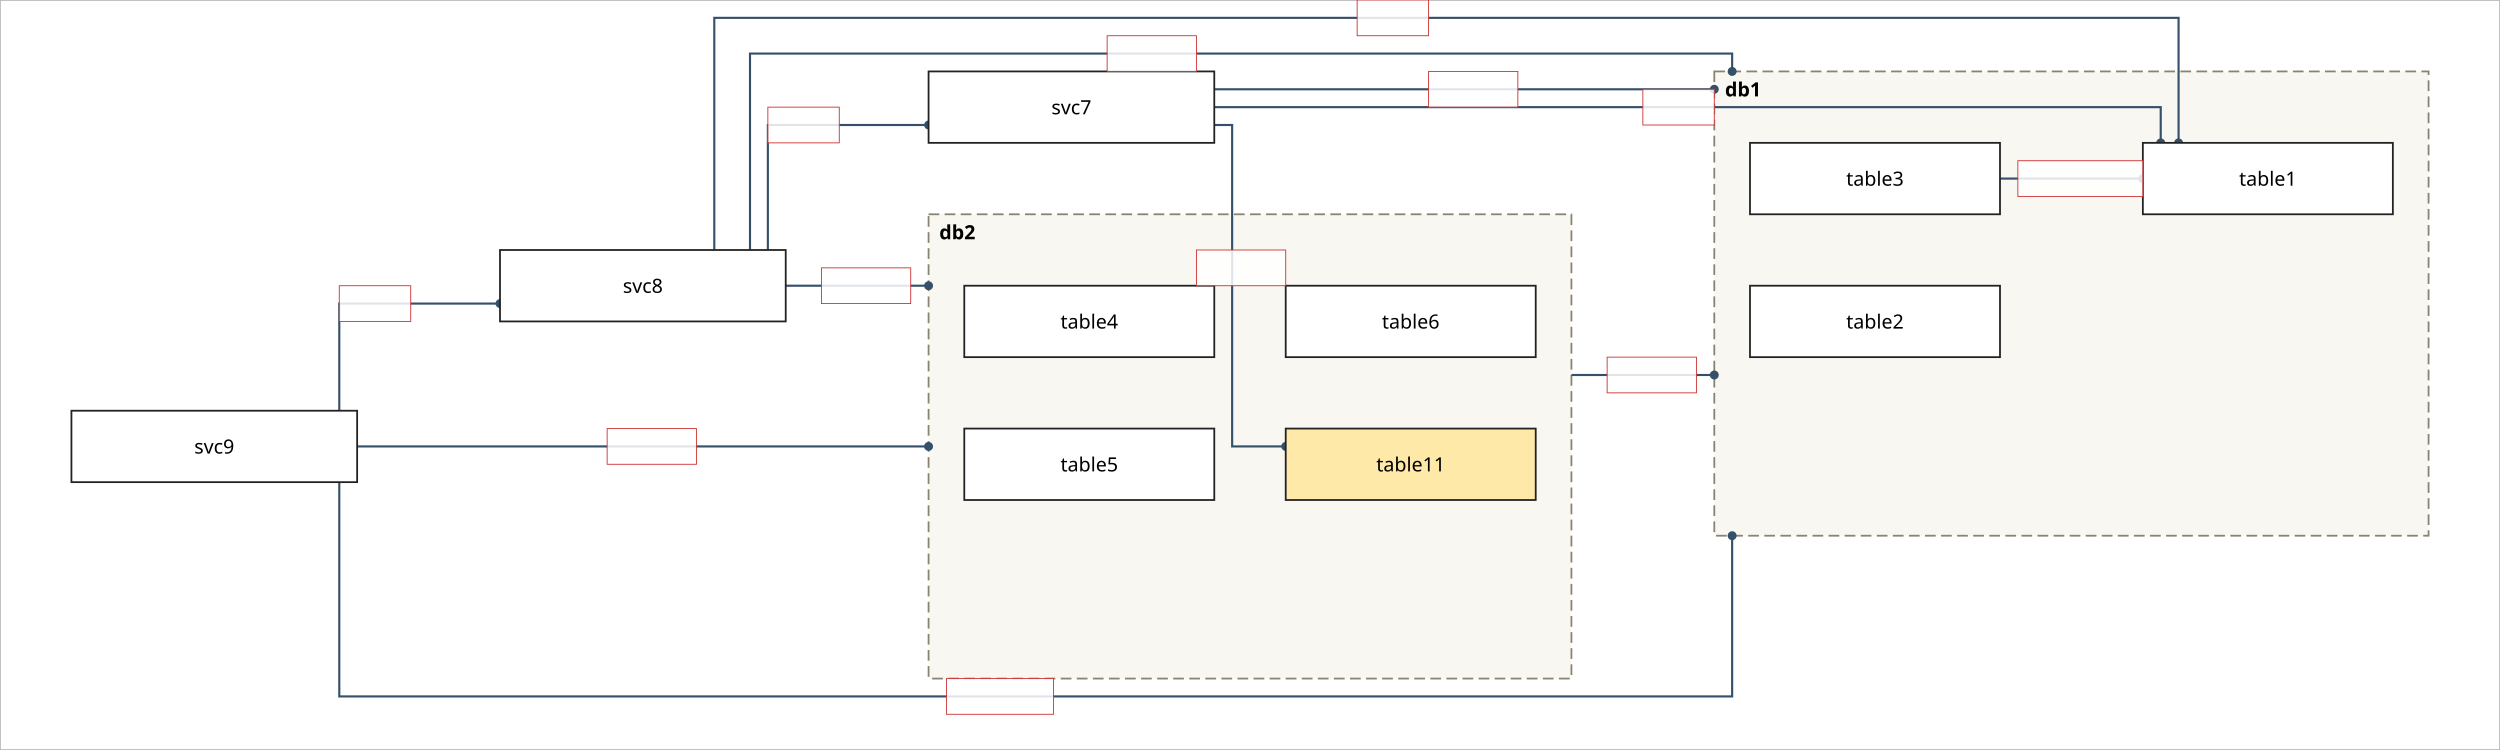
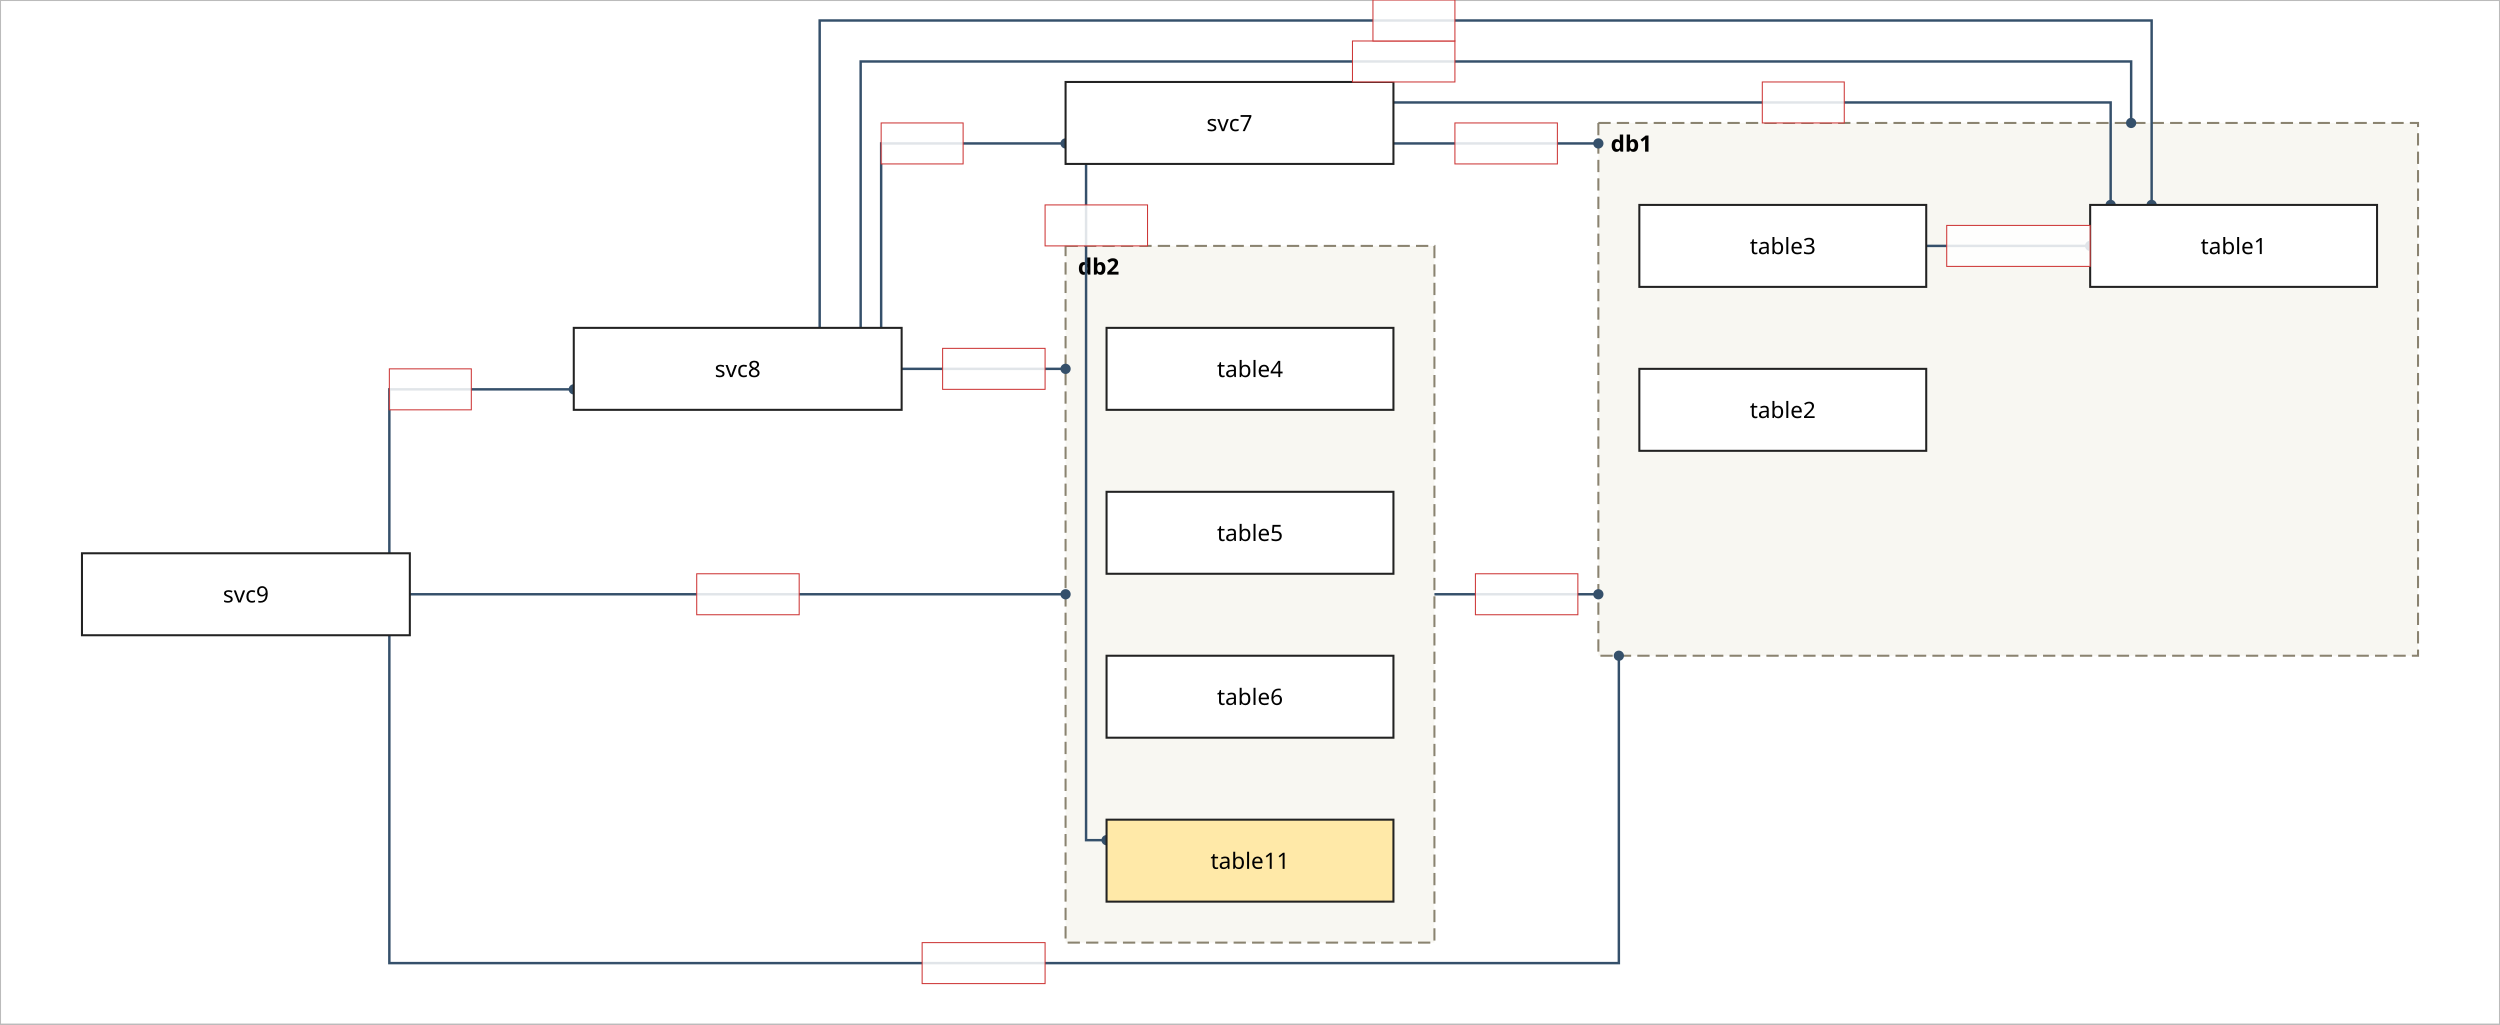
- <svg xmlns="http://www.w3.org/2000/svg" width="1400" height="420" viewBox="0 0 1400 420" font-family="sans-serif" font-size="11">
+ <svg xmlns="http://www.w3.org/2000/svg" width="1220" height="500" viewBox="0 0 1220 500" font-family="sans-serif" font-size="11">
  <rect width="100%" height="100%" fill="#fff" stroke="#bbb" />
-   <rect x="960" y="40" width="400" height="260" fill="#f3f1ea" fill-opacity="0.6" stroke="#8a8370" stroke-dasharray="6 3" />
-   <text x="966" y="54" font-weight="bold">db1</text>
-   <rect x="520" y="120" width="360" height="260" fill="#f3f1ea" fill-opacity="0.6" stroke="#8a8370" stroke-dasharray="6 3" />
+   <rect x="780" y="60" width="400" height="260" fill="#f3f1ea" fill-opacity="0.6" stroke="#8a8370" stroke-dasharray="6 3" />
+   <text x="786" y="74" font-weight="bold">db1</text>
+   <rect x="520" y="120" width="180" height="340" fill="#f3f1ea" fill-opacity="0.6" stroke="#8a8370" stroke-dasharray="6 3" />
  <text x="526" y="134" font-weight="bold">db2</text>
-   <polyline points="1120,100 1200,100" fill="none" stroke="#35506b" stroke-width="1.2" />
-   <circle cx="1200" cy="100" r="2.5" fill="#35506b" />
-   <polyline points="880,210 960,210" fill="none" stroke="#35506b" stroke-width="1.2" />
-   <circle cx="960" cy="210" r="2.5" fill="#35506b" />
-   <polyline points="680,50 960,50" fill="none" stroke="#35506b" stroke-width="1.2" />
-   <circle cx="960" cy="50" r="2.5" fill="#35506b" />
-   <polyline points="680,60 1210,60 1210,80" fill="none" stroke="#35506b" stroke-width="1.2" />
-   <circle cx="1210" cy="80" r="2.5" fill="#35506b" />
-   <polyline points="680,70 690,70 690,250 720,250" fill="none" stroke="#35506b" stroke-width="1.2" />
-   <circle cx="720" cy="250" r="2.5" fill="#35506b" />
-   <polyline points="420,140 420,30 970,30 970,40" fill="none" stroke="#35506b" stroke-width="1.2" />
-   <circle cx="970" cy="40" r="2.5" fill="#35506b" />
-   <polyline points="400,140 400,10 1220,10 1220,80" fill="none" stroke="#35506b" stroke-width="1.2" />
-   <circle cx="1220" cy="80" r="2.5" fill="#35506b" />
-   <polyline points="440,160 520,160" fill="none" stroke="#35506b" stroke-width="1.2" />
-   <circle cx="520" cy="160" r="2.5" fill="#35506b" />
-   <polyline points="430,140 430,70 520,70" fill="none" stroke="#35506b" stroke-width="1.2" />
+   <polyline points="940,120 1020,120" fill="none" stroke="#35506b" stroke-width="1.2" />
+   <circle cx="1020" cy="120" r="2.5" fill="#35506b" />
+   <polyline points="700,290 780,290" fill="none" stroke="#35506b" stroke-width="1.2" />
+   <circle cx="780" cy="290" r="2.5" fill="#35506b" />
+   <polyline points="680,70 780,70" fill="none" stroke="#35506b" stroke-width="1.2" />
+   <circle cx="780" cy="70" r="2.5" fill="#35506b" />
+   <polyline points="680,50 1030,50 1030,100" fill="none" stroke="#35506b" stroke-width="1.2" />
+   <circle cx="1030" cy="100" r="2.5" fill="#35506b" />
+   <polyline points="530,80 530,410 540,410" fill="none" stroke="#35506b" stroke-width="1.2" />
+   <circle cx="540" cy="410" r="2.5" fill="#35506b" />
+   <polyline points="420,160 420,30 1040,30 1040,60" fill="none" stroke="#35506b" stroke-width="1.2" />
+   <circle cx="1040" cy="60" r="2.5" fill="#35506b" />
+   <polyline points="400,160 400,10 1050,10 1050,100" fill="none" stroke="#35506b" stroke-width="1.2" />
+   <circle cx="1050" cy="100" r="2.5" fill="#35506b" />
+   <polyline points="440,180 520,180" fill="none" stroke="#35506b" stroke-width="1.2" />
+   <circle cx="520" cy="180" r="2.5" fill="#35506b" />
+   <polyline points="430,160 430,70 520,70" fill="none" stroke="#35506b" stroke-width="1.2" />
  <circle cx="520" cy="70" r="2.5" fill="#35506b" />
-   <polyline points="190,270 190,390 970,390 970,300" fill="none" stroke="#35506b" stroke-width="1.2" />
-   <circle cx="970" cy="300" r="2.5" fill="#35506b" />
-   <polyline points="200,250 520,250" fill="none" stroke="#35506b" stroke-width="1.2" />
-   <circle cx="520" cy="250" r="2.5" fill="#35506b" />
-   <polyline points="190,230 190,170 280,170" fill="none" stroke="#35506b" stroke-width="1.2" />
-   <circle cx="280" cy="170" r="2.5" fill="#35506b" />
-   <rect x="1200" y="80" width="140" height="40" fill="#fff" stroke="#222" />
-   <text x="1270" y="104" text-anchor="middle">table1</text>
-   <rect x="980" y="160" width="140" height="40" fill="#fff" stroke="#222" />
-   <text x="1050" y="184" text-anchor="middle">table2</text>
-   <rect x="980" y="80" width="140" height="40" fill="#fff" stroke="#222" />
-   <text x="1050" y="104" text-anchor="middle">table3</text>
-   <rect x="720" y="240" width="140" height="40" fill="#ffe9a8" stroke="#222" />
-   <text x="790" y="264" text-anchor="middle">table11</text>
+   <polyline points="190,310 190,470 790,470 790,320" fill="none" stroke="#35506b" stroke-width="1.2" />
+   <circle cx="790" cy="320" r="2.5" fill="#35506b" />
+   <polyline points="200,290 520,290" fill="none" stroke="#35506b" stroke-width="1.2" />
+   <circle cx="520" cy="290" r="2.5" fill="#35506b" />
+   <polyline points="190,270 190,190 280,190" fill="none" stroke="#35506b" stroke-width="1.2" />
+   <circle cx="280" cy="190" r="2.5" fill="#35506b" />
+   <rect x="1020" y="100" width="140" height="40" fill="#fff" stroke="#222" />
+   <text x="1090" y="124" text-anchor="middle">table1</text>
+   <rect x="800" y="180" width="140" height="40" fill="#fff" stroke="#222" />
+   <text x="870" y="204" text-anchor="middle">table2</text>
+   <rect x="800" y="100" width="140" height="40" fill="#fff" stroke="#222" />
+   <text x="870" y="124" text-anchor="middle">table3</text>
+   <rect x="540" y="400" width="140" height="40" fill="#ffe9a8" stroke="#222" />
+   <text x="610" y="424" text-anchor="middle">table11</text>
  <rect x="540" y="160" width="140" height="40" fill="#fff" stroke="#222" />
  <text x="610" y="184" text-anchor="middle">table4</text>
  <rect x="540" y="240" width="140" height="40" fill="#fff" stroke="#222" />
  <text x="610" y="264" text-anchor="middle">table5</text>
-   <rect x="720" y="160" width="140" height="40" fill="#fff" stroke="#222" />
-   <text x="790" y="184" text-anchor="middle">table6</text>
+   <rect x="540" y="320" width="140" height="40" fill="#fff" stroke="#222" />
+   <text x="610" y="344" text-anchor="middle">table6</text>
  <rect x="520" y="40" width="160" height="40" fill="#fff" stroke="#222" />
  <text x="600" y="64" text-anchor="middle">svc7</text>
-   <rect x="280" y="140" width="160" height="40" fill="#fff" stroke="#222" />
-   <text x="360" y="164" text-anchor="middle">svc8</text>
-   <rect x="40" y="230" width="160" height="40" fill="#fff" stroke="#222" />
-   <text x="120" y="254" text-anchor="middle">svc9</text>
-   <rect x="1130" y="90" width="70" height="20" fill="#fff" fill-opacity="0.85" stroke="#c33" stroke-width="0.5" />
-   <rect x="900" y="200" width="50" height="20" fill="#fff" fill-opacity="0.85" stroke="#c33" stroke-width="0.5" />
-   <rect x="800" y="40" width="50" height="20" fill="#fff" fill-opacity="0.85" stroke="#c33" stroke-width="0.5" />
-   <rect x="920" y="50" width="40" height="20" fill="#fff" fill-opacity="0.85" stroke="#c33" stroke-width="0.5" />
-   <rect x="670" y="140" width="50" height="20" fill="#fff" fill-opacity="0.85" stroke="#c33" stroke-width="0.5" />
-   <rect x="620" y="20" width="50" height="20" fill="#fff" fill-opacity="0.85" stroke="#c33" stroke-width="0.5" />
-   <rect x="760" y="0" width="40" height="20" fill="#fff" fill-opacity="0.85" stroke="#c33" stroke-width="0.5" />
-   <rect x="460" y="150" width="50" height="20" fill="#fff" fill-opacity="0.85" stroke="#c33" stroke-width="0.5" />
+   <rect x="280" y="160" width="160" height="40" fill="#fff" stroke="#222" />
+   <text x="360" y="184" text-anchor="middle">svc8</text>
+   <rect x="40" y="270" width="160" height="40" fill="#fff" stroke="#222" />
+   <text x="120" y="294" text-anchor="middle">svc9</text>
+   <rect x="950" y="110" width="70" height="20" fill="#fff" fill-opacity="0.85" stroke="#c33" stroke-width="0.5" />
+   <rect x="720" y="280" width="50" height="20" fill="#fff" fill-opacity="0.85" stroke="#c33" stroke-width="0.5" />
+   <rect x="710" y="60" width="50" height="20" fill="#fff" fill-opacity="0.85" stroke="#c33" stroke-width="0.5" />
+   <rect x="860" y="40" width="40" height="20" fill="#fff" fill-opacity="0.85" stroke="#c33" stroke-width="0.5" />
+   <rect x="510" y="100" width="50" height="20" fill="#fff" fill-opacity="0.85" stroke="#c33" stroke-width="0.5" />
+   <rect x="660" y="20" width="50" height="20" fill="#fff" fill-opacity="0.85" stroke="#c33" stroke-width="0.5" />
+   <rect x="670" y="0" width="40" height="20" fill="#fff" fill-opacity="0.85" stroke="#c33" stroke-width="0.5" />
+   <rect x="460" y="170" width="50" height="20" fill="#fff" fill-opacity="0.85" stroke="#c33" stroke-width="0.5" />
  <rect x="430" y="60" width="40" height="20" fill="#fff" fill-opacity="0.85" stroke="#c33" stroke-width="0.5" />
-   <rect x="530" y="380" width="60" height="20" fill="#fff" fill-opacity="0.85" stroke="#c33" stroke-width="0.5" />
-   <rect x="340" y="240" width="50" height="20" fill="#fff" fill-opacity="0.85" stroke="#c33" stroke-width="0.5" />
-   <rect x="190" y="160" width="40" height="20" fill="#fff" fill-opacity="0.85" stroke="#c33" stroke-width="0.5" />
+   <rect x="450" y="460" width="60" height="20" fill="#fff" fill-opacity="0.85" stroke="#c33" stroke-width="0.5" />
+   <rect x="340" y="280" width="50" height="20" fill="#fff" fill-opacity="0.85" stroke="#c33" stroke-width="0.5" />
+   <rect x="190" y="180" width="40" height="20" fill="#fff" fill-opacity="0.85" stroke="#c33" stroke-width="0.5" />
</svg>
